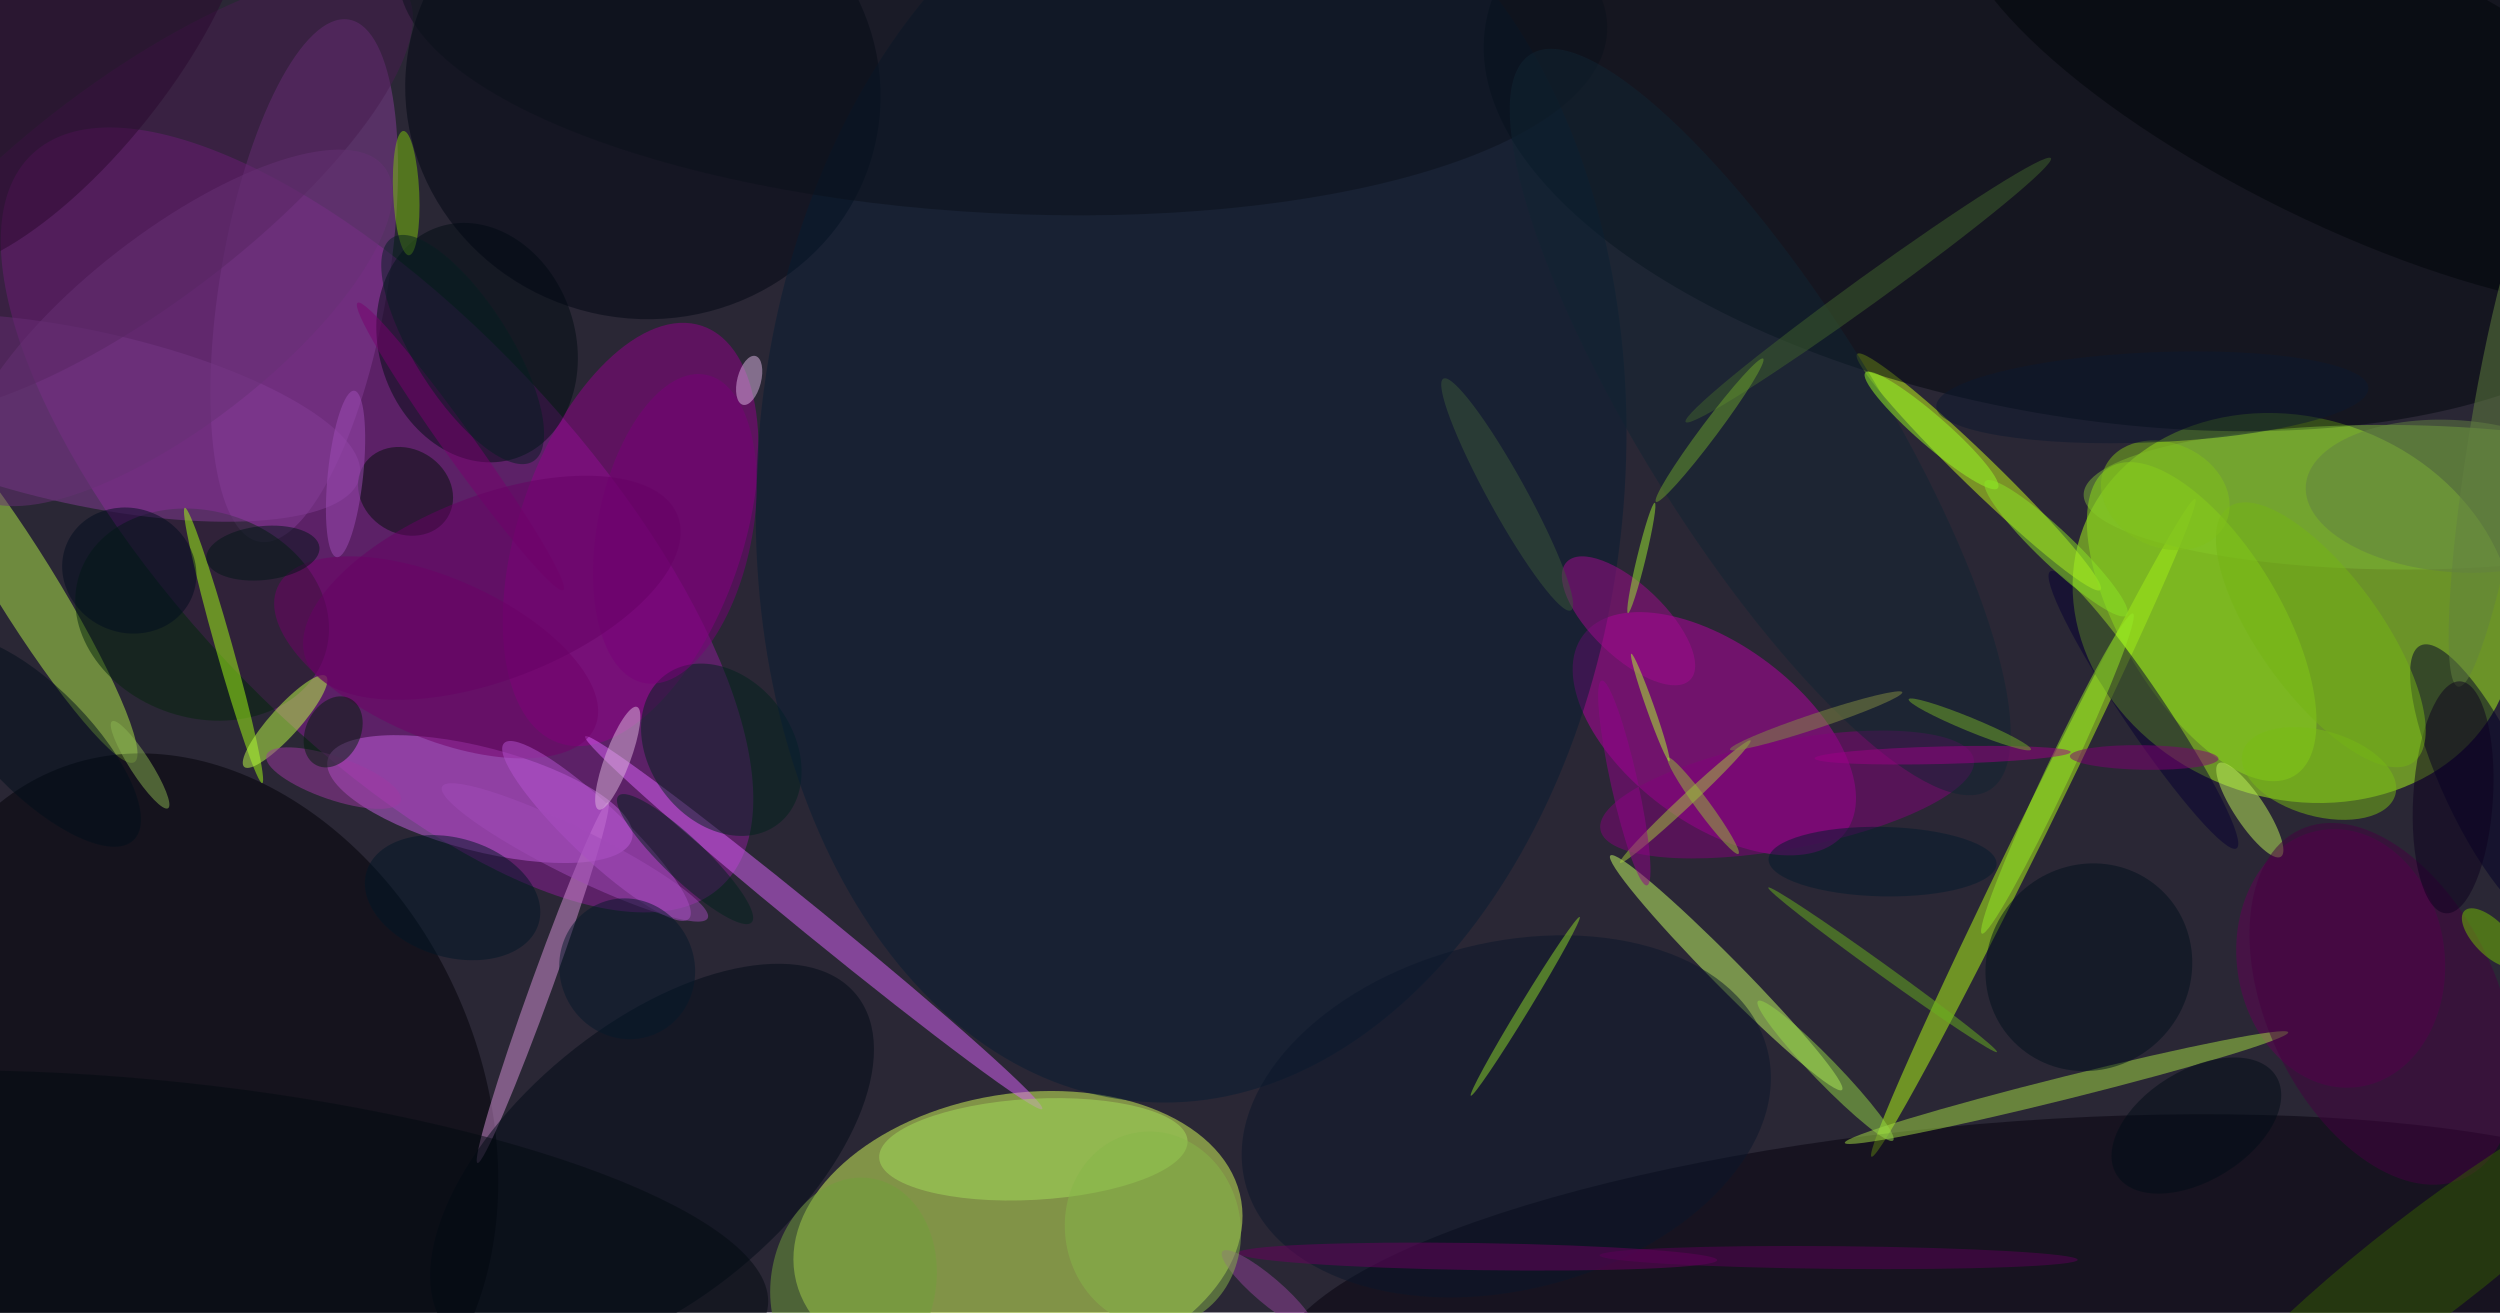
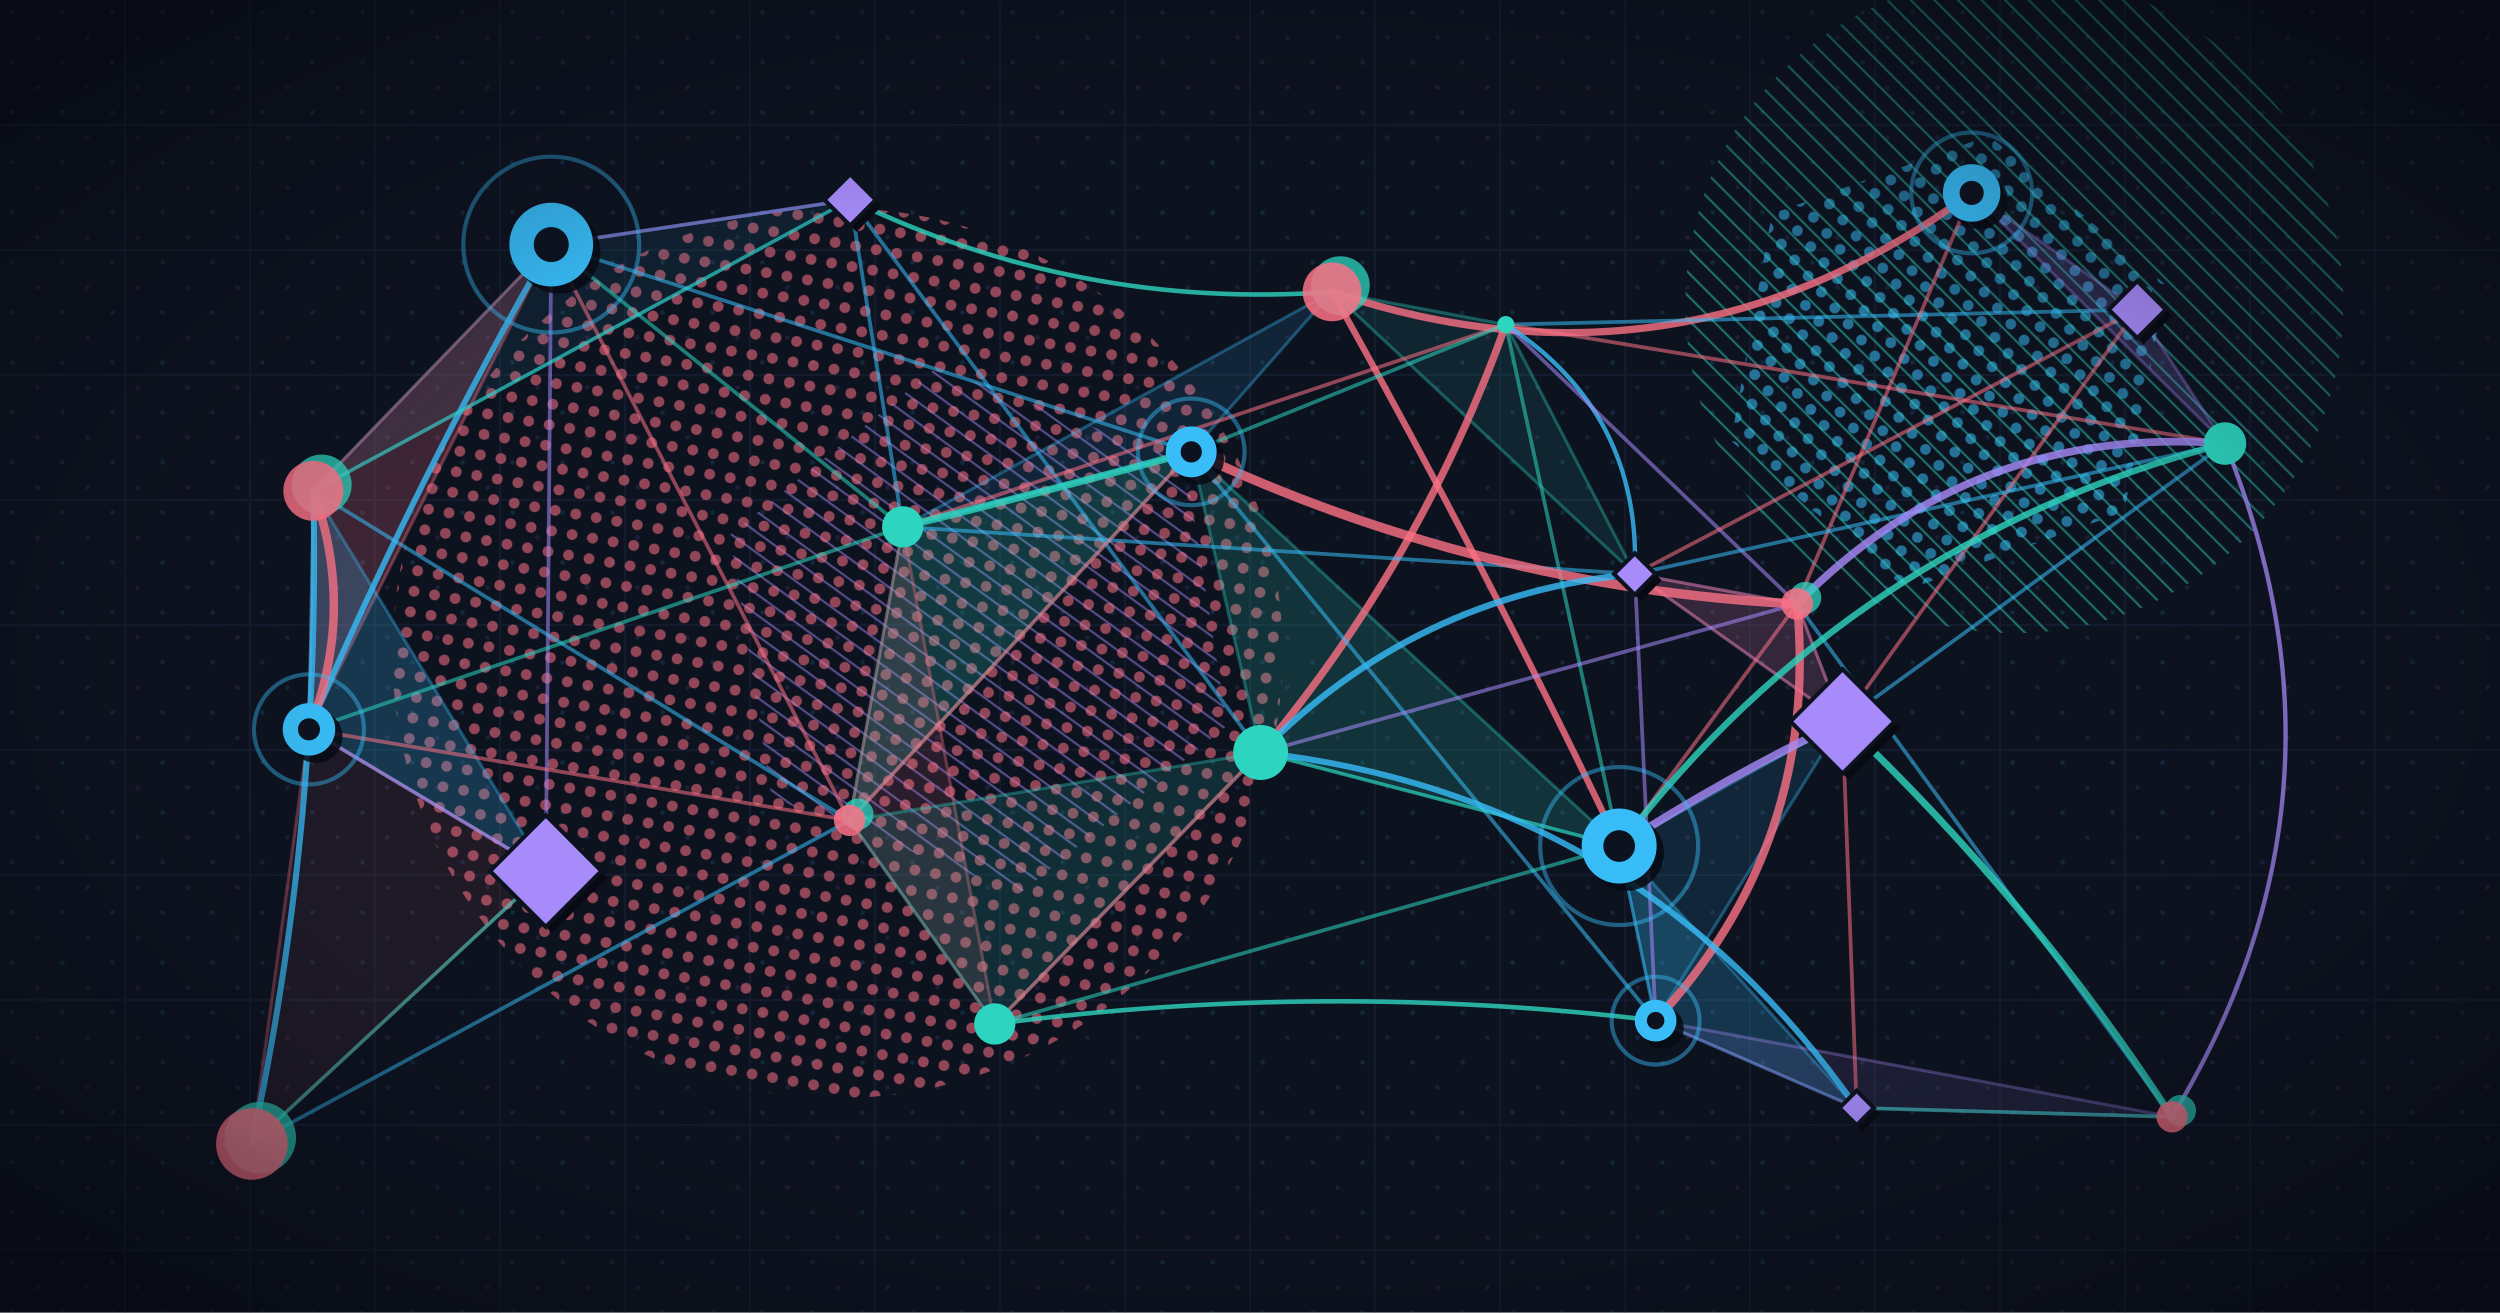
- <svg xmlns="http://www.w3.org/2000/svg" version="1.1" width="1200" height="630">
-   <rect x="0" y="0" width="1200" height="630" fill="#2a2735" />
-   <g transform="scale(1) translate(0.5 0.5)">
-     <g transform="translate(1100.576 291.3395) rotate(201.0285) scale(108.2377 91.22766)">
-       <ellipse fill="#abff1d" fill-opacity="0.502" cx="0" cy="0" rx="1" ry="1" />
+ <svg xmlns="http://www.w3.org/2000/svg" viewBox="0 0 1200 630" width="100%" height="100%">
+   <defs>
+     <pattern id="bg-dots" width="24" height="24" patternUnits="userSpaceOnUse">
+       <circle cx="6" cy="6" r="1.1" fill="#38bdf8" fill-opacity="0.13" />
+       <circle cx="18" cy="18" r="1.1" fill="#a78bfa" fill-opacity="0.11" />
+     </pattern>
+     <pattern id="ht-0" width="10" height="10" patternUnits="userSpaceOnUse" patternTransform="rotate(-20)">
+       <circle cx="5" cy="5" r="2.6" fill="#38bdf8" fill-opacity="0.55" />
+     </pattern>
+     <pattern id="lines-0" width="8" height="8" patternUnits="userSpaceOnUse" patternTransform="rotate(45)">
+       <line x1="0" y1="0" x2="0" y2="8" stroke="#38bdf8" stroke-width="2.2" stroke-opacity="0.45" />
+     </pattern>
+     <pattern id="ht-1" width="10" height="10" patternUnits="userSpaceOnUse" patternTransform="rotate(-5)">
+       <circle cx="5" cy="5" r="2.6" fill="#a78bfa" fill-opacity="0.55" />
+     </pattern>
+     <pattern id="lines-1" width="8" height="8" patternUnits="userSpaceOnUse" patternTransform="rotate(15)">
+       <line x1="0" y1="0" x2="0" y2="8" stroke="#a78bfa" stroke-width="2.2" stroke-opacity="0.45" />
+     </pattern>
+     <pattern id="ht-2" width="10" height="10" patternUnits="userSpaceOnUse" patternTransform="rotate(10)">
+       <circle cx="5" cy="5" r="2.6" fill="#fb7185" fill-opacity="0.55" />
+     </pattern>
+     <pattern id="lines-2" width="8" height="8" patternUnits="userSpaceOnUse" patternTransform="rotate(-15)">
+       <line x1="0" y1="0" x2="0" y2="8" stroke="#fb7185" stroke-width="2.2" stroke-opacity="0.45" />
+     </pattern>
+     <pattern id="ht-3" width="10" height="10" patternUnits="userSpaceOnUse" patternTransform="rotate(25)">
+       <circle cx="5" cy="5" r="2.6" fill="#2dd4bf" fill-opacity="0.55" />
+     </pattern>
+     <pattern id="lines-3" width="8" height="8" patternUnits="userSpaceOnUse" patternTransform="rotate(-45)">
+       <line x1="0" y1="0" x2="0" y2="8" stroke="#2dd4bf" stroke-width="2.2" stroke-opacity="0.45" />
+     </pattern>
+     <radialGradient id="vignette" cx="50%" cy="50%" r="65%">
+       <stop offset="55%" stop-color="#0d121f" stop-opacity="0" />
+       <stop offset="100%" stop-color="#04060c" stop-opacity="0.55" />
+     </radialGradient>
+   </defs>
+   <rect width="1200" height="630" fill="#0d121f" />
+   <g opacity="0.22">
+     <line x1="60" y1="0" x2="60" y2="630" stroke="#2b3b5e" stroke-width="1" />
+     <line x1="120" y1="0" x2="120" y2="630" stroke="#2b3b5e" stroke-width="1" />
+     <line x1="180" y1="0" x2="180" y2="630" stroke="#2b3b5e" stroke-width="1" />
+     <line x1="240" y1="0" x2="240" y2="630" stroke="#2b3b5e" stroke-width="1" />
+     <line x1="300" y1="0" x2="300" y2="630" stroke="#2b3b5e" stroke-width="1" />
+     <line x1="360" y1="0" x2="360" y2="630" stroke="#2b3b5e" stroke-width="1" />
+     <line x1="420" y1="0" x2="420" y2="630" stroke="#2b3b5e" stroke-width="1" />
+     <line x1="480" y1="0" x2="480" y2="630" stroke="#2b3b5e" stroke-width="1" />
+     <line x1="540" y1="0" x2="540" y2="630" stroke="#2b3b5e" stroke-width="1" />
+     <line x1="600" y1="0" x2="600" y2="630" stroke="#2b3b5e" stroke-width="1" />
+     <line x1="660" y1="0" x2="660" y2="630" stroke="#2b3b5e" stroke-width="1" />
+     <line x1="720" y1="0" x2="720" y2="630" stroke="#2b3b5e" stroke-width="1" />
+     <line x1="780" y1="0" x2="780" y2="630" stroke="#2b3b5e" stroke-width="1" />
+     <line x1="840" y1="0" x2="840" y2="630" stroke="#2b3b5e" stroke-width="1" />
+     <line x1="900" y1="0" x2="900" y2="630" stroke="#2b3b5e" stroke-width="1" />
+     <line x1="960" y1="0" x2="960" y2="630" stroke="#2b3b5e" stroke-width="1" />
+     <line x1="1020" y1="0" x2="1020" y2="630" stroke="#2b3b5e" stroke-width="1" />
+     <line x1="1080" y1="0" x2="1080" y2="630" stroke="#2b3b5e" stroke-width="1" />
+     <line x1="1140" y1="0" x2="1140" y2="630" stroke="#2b3b5e" stroke-width="1" />
+     <line x1="0" y1="60" x2="1200" y2="60" stroke="#2b3b5e" stroke-width="1" />
+     <line x1="0" y1="120" x2="1200" y2="120" stroke="#2b3b5e" stroke-width="1" />
+     <line x1="0" y1="180" x2="1200" y2="180" stroke="#2b3b5e" stroke-width="1" />
+     <line x1="0" y1="240" x2="1200" y2="240" stroke="#2b3b5e" stroke-width="1" />
+     <line x1="0" y1="300" x2="1200" y2="300" stroke="#2b3b5e" stroke-width="1" />
+     <line x1="0" y1="360" x2="1200" y2="360" stroke="#2b3b5e" stroke-width="1" />
+     <line x1="0" y1="420" x2="1200" y2="420" stroke="#2b3b5e" stroke-width="1" />
+     <line x1="0" y1="480" x2="1200" y2="480" stroke="#2b3b5e" stroke-width="1" />
+     <line x1="0" y1="540" x2="1200" y2="540" stroke="#2b3b5e" stroke-width="1" />
+     <line x1="0" y1="600" x2="1200" y2="600" stroke="#2b3b5e" stroke-width="1" />
+   </g>
+   <rect width="1200" height="630" fill="url(#bg-dots)" />
+   <g class="ambient-halftones">
+     <g transform="translate(935.1 174.1) rotate(250.2)">
+       <polygon points="0.0,-110.8 95.9,-55.4 95.9,55.4 0.0,110.8 -95.9,55.4 -95.9,-55.4" fill="url(#ht-0)" />
    </g>
-     <g transform="translate(488.1267 593.5716) rotate(170.6922) scale(108.6268 69.06732)">
-       <ellipse fill="#d7ff5b" fill-opacity="0.502" cx="0" cy="0" rx="1" ry="1" />
+     <g transform="translate(469.7 302.5) rotate(111.0)">
+       <polygon points="0.0,-127.8 110.7,-63.9 110.7,63.9 0.0,127.8 -110.7,63.9 -110.7,-63.9" fill="url(#lines-1)" />
    </g>
-     <g transform="translate(180.4751 249.0693) rotate(46.69787) scale(241.3337 99.15307)">
-       <ellipse fill="#8d1d99" fill-opacity="0.502" cx="0" cy="0" rx="1" ry="1" />
-     </g>
-     <g transform="translate(822.3781 351.7013) rotate(216.9537) scale(78.75872 42.74784)">
-       <ellipse fill="#b700a3" fill-opacity="0.502" cx="0" cy="0" rx="1" ry="1" />
-     </g>
-     <g transform="translate(302.1907 256.0526) rotate(379.0062) scale(53.71546 105.8357)">
-       <ellipse fill="#920089" fill-opacity="0.502" cx="0" cy="0" rx="1" ry="1" />
-     </g>
-     <g transform="translate(229.8535 383.0672) rotate(284.6457) scale(24.85053 75.4798)">
-       <ellipse fill="#c460df" fill-opacity="0.502" cx="0" cy="0" rx="1" ry="1" />
-     </g>
-     <g transform="translate(975.5108 396.8568) rotate(206.2001) scale(6.727138 175.9445)">
-       <ellipse fill="#b3ff17" fill-opacity="0.502" cx="0" cy="0" rx="1" ry="1" />
-     </g>
-     <g transform="translate(949.3331 226.0367) rotate(134.1115) scale(8.069497 81.35578)">
-       <ellipse fill="#caff19" fill-opacity="0.502" cx="0" cy="0" rx="1" ry="1" />
-     </g>
-     <g transform="translate(10.59802 279.2918) rotate(328.1655) scale(14.89106 101.2666)">
-       <ellipse fill="#b1ed48" fill-opacity="0.502" cx="0" cy="0" rx="1" ry="1" />
-     </g>
-     <g transform="translate(145.5155 134.2204) rotate(459.7212) scale(127.1437 40.15357)">
-       <ellipse fill="#843c95" fill-opacity="0.502" cx="0" cy="0" rx="1" ry="1" />
-     </g>
-     <g transform="translate(228.5086 163.9523) rotate(341.5247) scale(47.10411 58.50354)">
-       <ellipse fill="#000c12" fill-opacity="0.502" cx="0" cy="0" rx="1" ry="1" />
-     </g>
-     <g transform="translate(96.52808 294.5155) rotate(198.2328) scale(61.98879 49.56824)">
-       <ellipse fill="#04240c" fill-opacity="0.502" cx="0" cy="0" rx="1" ry="1" />
-     </g>
-     <g transform="translate(828.0747 466.4058) rotate(225.3333) scale(79.09856 6.951259)">
-       <ellipse fill="#c6ff64" fill-opacity="0.502" cx="0" cy="0" rx="1" ry="1" />
-     </g>
-     <g transform="translate(1000.993 60.46948) rotate(99.8051) scale(139.26 292.617)">
-       <ellipse fill="#00060c" fill-opacity="0.502" cx="0" cy="0" rx="1" ry="1" />
-     </g>
-     <g transform="translate(95.02375 532.9413) rotate(156.3172) scale(136.0881 177.8138)">
-       <ellipse fill="#000006" fill-opacity="0.502" cx="0" cy="0" rx="1" ry="1" />
-     </g>
-     <g transform="translate(1148.783 238.1674) rotate(180.4807) scale(149.1296 34.68901)">
-       <ellipse fill="#7db537" fill-opacity="0.502" cx="0" cy="0" rx="1" ry="1" />
-     </g>
-     <g transform="translate(1192.539 375.8756) rotate(154.8947) scale(20.27364 73.49554)">
-       <ellipse fill="#020029" fill-opacity="0.502" cx="0" cy="0" rx="1" ry="1" />
-     </g>
-     <g transform="translate(390.0806 442.3853) rotate(129.1889) scale(6.387521 141.5127)">
-       <ellipse fill="#dc64fb" fill-opacity="0.502" cx="0" cy="0" rx="1" ry="1" />
-     </g>
-     <g transform="translate(308.094 43.41968) rotate(102.8566) scale(109.0204 114.3323)">
-       <ellipse fill="#000713" fill-opacity="0.502" cx="0" cy="0" rx="1" ry="1" />
-     </g>
-     <g transform="translate(957.8009 629) rotate(85.18445) scale(90.35871 347.3984)">
-       <ellipse fill="#05010c" fill-opacity="0.502" cx="0" cy="0" rx="1" ry="1" />
-     </g>
-     <g transform="translate(1123.035 459.5387) rotate(171.9633) scale(49.87983 62.28307)">
-       <ellipse fill="#620057" fill-opacity="0.502" cx="0" cy="0" rx="1" ry="1" />
-     </g>
-     <g transform="translate(260.0256 471.1904) rotate(289.901) scale(92.04338 5.154557)">
-       <ellipse fill="#d591d8" fill-opacity="0.502" cx="0" cy="0" rx="1" ry="1" />
-     </g>
-     <g transform="translate(345.7327 359.3883) rotate(232.8837) scale(44.87546 34.3722)">
-       <ellipse fill="#00221d" fill-opacity="0.502" cx="0" cy="0" rx="1" ry="1" />
-     </g>
-     <g transform="translate(39.78396 199.9626) rotate(192.1992) scale(135.3801 41.92085)">
-       <ellipse fill="#833d95" fill-opacity="0.502" cx="0" cy="0" rx="1" ry="1" />
-     </g>
-     <g transform="translate(312.4791 557.5582) rotate(230.4715) scale(65.89674 126.9256)">
-       <ellipse fill="#000b17" fill-opacity="0.502" cx="0" cy="0" rx="1" ry="1" />
-     </g>
-     <g transform="translate(857.3101 380.8621) rotate(-10.71524) scale(91.19027 26.03134)">
-       <ellipse fill="#81037b" fill-opacity="0.502" cx="0" cy="0" rx="1" ry="1" />
-     </g>
-     <g transform="translate(1056.314 297.8858) rotate(239.0531) scale(86.30553 38.0869)">
-       <ellipse fill="#8ddb1a" fill-opacity="0.502" cx="0" cy="0" rx="1" ry="1" />
-     </g>
-     <g transform="translate(991.4273 521.5427) rotate(255.9931) scale(5.436912 109.6836)">
-       <ellipse fill="#a6e044" fill-opacity="0.502" cx="0" cy="0" rx="1" ry="1" />
-     </g>
-     <g transform="translate(106.7978 309.3309) rotate(344.2821) scale(4.049207 68.64498)">
-       <ellipse fill="#a4ff15" fill-opacity="0.502" cx="0" cy="0" rx="1" ry="1" />
-     </g>
-     <g transform="translate(1028.342 340.2252) rotate(236.0615) scale(80.12622 10.26666)">
-       <ellipse fill="#070033" fill-opacity="0.502" cx="0" cy="0" rx="1" ry="1" />
-     </g>
-     <g transform="translate(136.3467 345.8215) rotate(132.0357) scale(29.32497 7.063232)">
-       <ellipse fill="#beff47" fill-opacity="0.502" cx="0" cy="0" rx="1" ry="1" />
-     </g>
-     <g transform="translate(1079.409 388.2827) rotate(56.3378) scale(26.95388 7.278055)">
-       <ellipse fill="#bff35a" fill-opacity="0.502" cx="0" cy="0" rx="1" ry="1" />
-     </g>
-     <g transform="translate(208.8542 315.0242) rotate(203.7518) scale(83.25943 38.29077)">
-       <ellipse fill="#700068" fill-opacity="0.502" cx="0" cy="0" rx="1" ry="1" />
-     </g>
-     <g transform="translate(495.5164 551.1771) rotate(266.7831) scale(24.25998 74.12146)">
-       <ellipse fill="#a3de5a" fill-opacity="0.502" cx="0" cy="0" rx="1" ry="1" />
-     </g>
-     <g transform="translate(571.2277 226.2886) rotate(184.6519) scale(208.2039 302.9695)">
-       <ellipse fill="#071d33" fill-opacity="0.502" cx="0" cy="0" rx="1" ry="1" />
-     </g>
-     <g transform="translate(781.1843 297.4974) rotate(313.616) scale(17.41107 40.96007)">
-       <ellipse fill="#a10b8d" fill-opacity="0.502" cx="0" cy="0" rx="1" ry="1" />
-     </g>
-     <g transform="translate(285.8239 398.3444) rotate(313.5066) scale(12.98106 61.18568)">
-       <ellipse fill="#b453cf" fill-opacity="0.502" cx="0" cy="0" rx="1" ry="1" />
-     </g>
-     <g transform="translate(194.1629 235.3463) rotate(-57.80753) scale(20.28052 23.73727)">
-       <ellipse fill="#001108" fill-opacity="0.502" cx="0" cy="0" rx="1" ry="1" />
-     </g>
-     <g transform="translate(1142.988 481.3362) rotate(244.5907) scale(92.45705 55.24306)">
-       <ellipse fill="#450040" fill-opacity="0.502" cx="0" cy="0" rx="1" ry="1" />
-     </g>
-     <g transform="translate(722.5222 535.3633) rotate(75.6533) scale(83.37257 129.3377)">
-       <ellipse fill="#0a162a" fill-opacity="0.502" cx="0" cy="0" rx="1" ry="1" />
-     </g>
-     <g transform="translate(64.109 92.11943) rotate(53.02639) scale(54.07623 162.142)">
-       <ellipse fill="#481c50" fill-opacity="0.502" cx="0" cy="0" rx="1" ry="1" />
-     </g>
-     <g transform="translate(1165.214 606.2389) rotate(52.3447) scale(25.15238 143.8478)">
-       <ellipse fill="#355c00" fill-opacity="0.502" cx="0" cy="0" rx="1" ry="1" />
-     </g>
-     <g transform="translate(1125.949 39.78041) rotate(296.1018) scale(67.22431 206.4395)">
-       <ellipse fill="#000408" fill-opacity="0.502" cx="0" cy="0" rx="1" ry="1" />
-     </g>
-     <g transform="translate(1112.624 370.7487) rotate(105.6221) scale(20.54259 38.04299)">
-       <ellipse fill="#78bc14" fill-opacity="0.502" cx="0" cy="0" rx="1" ry="1" />
-     </g>
-     <g transform="translate(1002.159 463.7717) rotate(132.1246) scale(50.81626 48.65848)">
-       <ellipse fill="#00101d" fill-opacity="0.502" cx="0" cy="0" rx="1" ry="1" />
-     </g>
-     <g transform="translate(296.0285 363.4643) rotate(200.5238) scale(6.079399 26.3359)">
-       <ellipse fill="#ddb7de" fill-opacity="0.502" cx="0" cy="0" rx="1" ry="1" />
-     </g>
-     <g transform="translate(323.4759 253.3664) rotate(11.41154) scale(37.08136 75.44353)">
-       <ellipse fill="#780078" fill-opacity="0.502" cx="0" cy="0" rx="1" ry="1" />
-     </g>
-     <g transform="translate(328.3317 411.8654) rotate(313.5309) scale(9.956734 44.09548)">
-       <ellipse fill="#00231c" fill-opacity="0.502" cx="0" cy="0" rx="1" ry="1" />
-     </g>
-     <g transform="translate(409.1957 614.8042) rotate(281.2039) scale(50.41844 39.53458)">
-       <ellipse fill="#719f3b" fill-opacity="0.502" cx="0" cy="0" rx="1" ry="1" />
-     </g>
-     <g transform="translate(875.7636 513.4746) rotate(135.888) scale(5.788638 46.59339)">
-       <ellipse fill="#94d747" fill-opacity="0.502" cx="0" cy="0" rx="1" ry="1" />
-     </g>
-     <g transform="translate(1199 209.6674) rotate(279.2836) scale(121.023 14.42457)">
-       <ellipse fill="#63823e" fill-opacity="0.502" cx="0" cy="0" rx="1" ry="1" />
-     </g>
-     <g transform="translate(194.4662 92.198) rotate(267.435) scale(29.86407 6.273593)">
-       <ellipse fill="#7cc40a" fill-opacity="0.502" cx="0" cy="0" rx="1" ry="1" />
-     </g>
-     <g transform="translate(708.6989 602.6627) rotate(270.8486) scale(6.494332 115.0511)">
-       <ellipse fill="#6a0060" fill-opacity="0.502" cx="0" cy="0" rx="1" ry="1" />
-     </g>
-     <g transform="translate(159.6314 372.9936) rotate(288.9493) scale(10.34243 34.05623)">
-       <ellipse fill="#9e38a2" fill-opacity="0.502" cx="0" cy="0" rx="1" ry="1" />
-     </g>
-     <g transform="translate(808.4537 384.2759) rotate(316.8469) scale(42.93541 2.953303)">
-       <ellipse fill="#a5c93d" fill-opacity="0.502" cx="0" cy="0" rx="1" ry="1" />
-     </g>
-     <g transform="translate(220.5068 213.7961) rotate(54.39246) scale(84.79912 7.318171)">
-       <ellipse fill="#78006f" fill-opacity="0.502" cx="0" cy="0" rx="1" ry="1" />
-     </g>
-     <g transform="translate(1176.994 382.2193) rotate(363.5446) scale(19.14159 55.77768)">
-       <ellipse fill="#0c001f" fill-opacity="0.502" cx="0" cy="0" rx="1" ry="1" />
-     </g>
-     <g transform="translate(480.7877 0) rotate(92.89477) scale(101.9509 290.5294)">
-       <ellipse fill="#0b111b" fill-opacity="0.502" cx="0" cy="0" rx="1" ry="1" />
-     </g>
-     <g transform="translate(987.0808 370.8155) rotate(205.2644) scale(6.015728 84.95559)">
-       <ellipse fill="#96ea25" fill-opacity="0.502" cx="0" cy="0" rx="1" ry="1" />
-     </g>
-     <g transform="translate(235.6131 281.6303) rotate(338.7904) scale(95.69033 44.1544)">
-       <ellipse fill="#660064" fill-opacity="0.502" cx="0" cy="0" rx="1" ry="1" />
-     </g>
-     <g transform="translate(844.417 202.0787) rotate(418.0467) scale(208.1141 56.79207)">
-       <ellipse fill="#112432" fill-opacity="0.502" cx="0" cy="0" rx="1" ry="1" />
-     </g>
-     <g transform="translate(79.69487 595.7677) rotate(-83.94606) scale(77.04554 290.0445)">
-       <ellipse fill="#020a11" fill-opacity="0.502" cx="0" cy="0" rx="1" ry="1" />
-     </g>
-     <g transform="translate(896.274 138.7442) rotate(144.1538) scale(108.1325 6.720685)">
-       <ellipse fill="#40632d" fill-opacity="0.502" cx="0" cy="0" rx="1" ry="1" />
-     </g>
-     <g transform="translate(359.0985 182.0887) rotate(104.4646) scale(12.09662 5.709015)">
-       <ellipse fill="#dbb5e3" fill-opacity="0.502" cx="0" cy="0" rx="1" ry="1" />
-     </g>
-     <g transform="translate(159.4238 350.8059) rotate(296.6284) scale(17.92115 13.05174)">
-       <ellipse fill="#001f0b" fill-opacity="0.502" cx="0" cy="0" rx="1" ry="1" />
-     </g>
-     <g transform="translate(216.7351 430.3788) rotate(196.8708) scale(43.14405 28.53127)">
-       <ellipse fill="#011626" fill-opacity="0.502" cx="0" cy="0" rx="1" ry="1" />
-     </g>
-     <g transform="translate(820.0919 206.0058) rotate(126.8129) scale(42.93608 3.970394)">
-       <ellipse fill="#6ca22d" fill-opacity="0.502" cx="0" cy="0" rx="1" ry="1" />
-     </g>
-     <g transform="translate(926.6381 206.1259) rotate(221.0889) scale(42.17945 7.216609)">
-       <ellipse fill="#97fc24" fill-opacity="0.502" cx="0" cy="0" rx="1" ry="1" />
-     </g>
-     <g transform="translate(903.1346 413.0808) rotate(181.1734) scale(54.7299 16.67865)">
-       <ellipse fill="#021a2c" fill-opacity="0.502" cx="0" cy="0" rx="1" ry="1" />
-     </g>
-     <g transform="translate(17.51313 355.373) rotate(135.7098) scale(25.48335 66.12785)">
-       <ellipse fill="#000f1b" fill-opacity="0.502" cx="0" cy="0" rx="1" ry="1" />
-     </g>
-     <g transform="translate(986.4264 262.6643) rotate(133.4888) scale(8.349225 46.76016)">
-       <ellipse fill="#8ae324" fill-opacity="0.502" cx="0" cy="0" rx="1" ry="1" />
-     </g>
-     <g transform="translate(1178.277 237.6741) rotate(94.04647) scale(36.47771 72.16314)">
-       <ellipse fill="#638042" fill-opacity="0.502" cx="0" cy="0" rx="1" ry="1" />
-     </g>
-     <g transform="translate(931.9647 361.9947) rotate(88.57194) scale(4.204852 61.48289)">
-       <ellipse fill="#9b0086" fill-opacity="0.502" cx="0" cy="0" rx="1" ry="1" />
-     </g>
-     <g transform="translate(221.5806 167.2773) rotate(-32.29848) scale(22.98176 63.43749)">
-       <ellipse fill="#041e21" fill-opacity="0.502" cx="0" cy="0" rx="1" ry="1" />
-     </g>
-     <g transform="translate(816.9974 386.2498) rotate(53.69297) scale(28.67383 3.332135)">
-       <ellipse fill="#96be37" fill-opacity="0.502" cx="0" cy="0" rx="1" ry="1" />
-     </g>
-     <g transform="translate(731.6211 482.5485) rotate(301.3478) scale(50.22174 2.408774)">
-       <ellipse fill="#8cd72a" fill-opacity="0.502" cx="0" cy="0" rx="1" ry="1" />
-     </g>
-     <g transform="translate(66.73216 366.591) rotate(327.2041) scale(4.960387 24.82528)">
-       <ellipse fill="#89b450" fill-opacity="0.502" cx="0" cy="0" rx="1" ry="1" />
-     </g>
-     <g transform="translate(903.1665 465.0033) rotate(305.7294) scale(2.747012 67.59636)">
-       <ellipse fill="#69b11e" fill-opacity="0.502" cx="0" cy="0" rx="1" ry="1" />
-     </g>
-     <g transform="translate(1195.195 449.6701) rotate(135.5994) scale(8.172544 18.18187)">
-       <ellipse fill="#72be00" fill-opacity="0.502" cx="0" cy="0" rx="1" ry="1" />
-     </g>
-     <g transform="translate(871.2521 345.5176) rotate(161.5953) scale(43.57449 3.618925)">
-       <ellipse fill="#848e42" fill-opacity="0.502" cx="0" cy="0" rx="1" ry="1" />
-     </g>
-     <g transform="translate(791.6351 339.1077) rotate(250.526) scale(27.38188 1.879611)">
-       <ellipse fill="#aefa2e" fill-opacity="0.502" cx="0" cy="0" rx="1" ry="1" />
-     </g>
-     <g transform="translate(33.49635 28.47766) rotate(38.74335) scale(46.28698 124.1963)">
-       <ellipse fill="#2b092e" fill-opacity="0.502" cx="0" cy="0" rx="1" ry="1" />
-     </g>
-     <g transform="translate(1113.492 304.2048) rotate(144.0283) scale(29.24872 75.62917)">
-       <ellipse fill="#75b415" fill-opacity="0.502" cx="0" cy="0" rx="1" ry="1" />
-     </g>
-     <g transform="translate(882.0521 603.1272) rotate(180.5339) scale(114.7351 5.450564)">
-       <ellipse fill="#5a0057" fill-opacity="0.502" cx="0" cy="0" rx="1" ry="1" />
-     </g>
-     <g transform="translate(165.3659 227.0027) rotate(365.9761) scale(8.487291 40.16852)">
-       <ellipse fill="#9d4db5" fill-opacity="0.502" cx="0" cy="0" rx="1" ry="1" />
-     </g>
-     <g transform="translate(275.4426 408.6646) rotate(116.3342) scale(11.49902 71.13457)">
-       <ellipse fill="#a04ab8" fill-opacity="0.502" cx="0" cy="0" rx="1" ry="1" />
-     </g>
-     <g transform="translate(608.0098 618.6784) rotate(310.4295) scale(6.386562 28.52511)">
-       <ellipse fill="#92429a" fill-opacity="0.502" cx="0" cy="0" rx="1" ry="1" />
-     </g>
-     <g transform="translate(779.1751 375.3264) rotate(77.52175) scale(50.34054 6.436904)">
-       <ellipse fill="#91028a" fill-opacity="0.502" cx="0" cy="0" rx="1" ry="1" />
-     </g>
-     <g transform="translate(125.6907 264.9892) rotate(263.9731) scale(12.95301 27.28769)">
-       <ellipse fill="#001616" fill-opacity="0.502" cx="0" cy="0" rx="1" ry="1" />
-     </g>
-     <g transform="translate(945.0205 347.2304) rotate(202.3811) scale(31.73125 3.286601)">
-       <ellipse fill="#75ae29" fill-opacity="0.502" cx="0" cy="0" rx="1" ry="1" />
-     </g>
-     <g transform="translate(61.56179 273.3699) rotate(203.2905) scale(32.64965 29.80811)">
-       <ellipse fill="#000c1e" fill-opacity="0.502" cx="0" cy="0" rx="1" ry="1" />
-     </g>
-     <g transform="translate(1038.844 237.2319) rotate(294.528) scale(25.00406 31.96536)">
-       <ellipse fill="#80c01b" fill-opacity="0.502" cx="0" cy="0" rx="1" ry="1" />
-     </g>
-     <g transform="translate(552.8967 589.6174) rotate(169.9944) scale(42.13097 47.13168)">
-       <ellipse fill="#85b649" fill-opacity="0.502" cx="0" cy="0" rx="1" ry="1" />
-     </g>
-     <g transform="translate(1028.703 363.0931) rotate(270.9586) scale(5.905162 35.66524)">
-       <ellipse fill="#800075" fill-opacity="0.502" cx="0" cy="0" rx="1" ry="1" />
-     </g>
-     <g transform="translate(787.3513 267.325) rotate(13.67696) scale(2.083627 27.2583)">
-       <ellipse fill="#9aeb31" fill-opacity="0.502" cx="0" cy="0" rx="1" ry="1" />
-     </g>
-     <g transform="translate(84.21971 156.887) rotate(322.187) scale(126.1483 46.26259)">
-       <ellipse fill="#673175" fill-opacity="0.502" cx="0" cy="0" rx="1" ry="1" />
-     </g>
-     <g transform="translate(722.9439 236.8621) rotate(151.1594) scale(9.102592 63.48425)">
-       <ellipse fill="#3a5738" fill-opacity="0.502" cx="0" cy="0" rx="1" ry="1" />
-     </g>
-     <g transform="translate(1032.631 190.2004) rotate(267.4998) scale(21.61368 103.8271)">
-       <ellipse fill="#0c192e" fill-opacity="0.502" cx="0" cy="0" rx="1" ry="1" />
-     </g>
-     <g transform="translate(300.5499 464.5207) rotate(156.5122) scale(32.34014 34.07074)">
-       <ellipse fill="#05182a" fill-opacity="0.502" cx="0" cy="0" rx="1" ry="1" />
-     </g>
-     <g transform="translate(1053.762 539.7702) rotate(328.2412) scale(45.009 26.48716)">
-       <ellipse fill="#010c16" fill-opacity="0.502" cx="0" cy="0" rx="1" ry="1" />
-     </g>
+     <circle cx="402.0" cy="313.5" r="213.6" fill="url(#ht-2)" />
+     <circle cx="966.9" cy="146.0" r="157.9" fill="url(#lines-3)" />
  </g>
+   <g class="art-constellation">
+     <polygon points="264.6,117.4 408.1,95.9 150.4,235.6" fill="#38bdf8" fill-opacity="0.08" stroke="#38bdf8" stroke-width="1.5" stroke-opacity="0.35" />
+     <polygon points="722.8,155.8 639.4,140.1 784.7,275.5" fill="#2dd4bf" fill-opacity="0.10" stroke="#2dd4bf" stroke-width="1.5" stroke-opacity="0.35" />
+     <polygon points="1025.9,148.6 1068.0,212.9 946.4,92.6" fill="#a78bfa" fill-opacity="0.19" stroke="#a78bfa" stroke-width="1.5" stroke-opacity="0.35" />
+     <polygon points="150.4,235.6 148.3,350.1 264.6,117.4" fill="#fb7185" fill-opacity="0.21" stroke="#fb7185" stroke-width="1.5" stroke-opacity="0.35" />
+     <polygon points="433.3,252.9 571.8,216.9 407.8,393.8" fill="#2dd4bf" fill-opacity="0.21" stroke="#2dd4bf" stroke-width="1.5" stroke-opacity="0.35" />
+     <polygon points="571.8,216.9 639.4,140.1 433.3,252.9" fill="#38bdf8" fill-opacity="0.11" stroke="#38bdf8" stroke-width="1.5" stroke-opacity="0.35" />
+     <polygon points="784.7,275.5 862.6,289.9 884.4,346.3" fill="#a78bfa" fill-opacity="0.08" stroke="#a78bfa" stroke-width="1.5" stroke-opacity="0.35" />
+     <polygon points="862.6,289.9 884.4,346.3 784.7,275.5" fill="#fb7185" fill-opacity="0.12" stroke="#fb7185" stroke-width="1.5" stroke-opacity="0.35" />
+     <polygon points="148.3,350.1 150.4,235.6 262.0,418.1" fill="#38bdf8" fill-opacity="0.22" stroke="#38bdf8" stroke-width="1.5" stroke-opacity="0.35" />
+     <polygon points="407.8,393.8 477.5,491.5 433.3,252.9" fill="#fb7185" fill-opacity="0.12" stroke="#fb7185" stroke-width="1.5" stroke-opacity="0.35" />
+     <polygon points="605.1,361.2 571.8,216.9 777.2,406.1" fill="#2dd4bf" fill-opacity="0.17" stroke="#2dd4bf" stroke-width="1.5" stroke-opacity="0.35" />
+     <polygon points="777.2,406.1 794.7,489.9 884.4,346.3" fill="#38bdf8" fill-opacity="0.12" stroke="#38bdf8" stroke-width="1.5" stroke-opacity="0.35" />
+     <polygon points="120.9,549.1 262.0,418.1 148.3,350.1" fill="#fb7185" fill-opacity="0.08" stroke="#fb7185" stroke-width="1.5" stroke-opacity="0.35" />
+     <polygon points="477.5,491.5 407.8,393.8 605.1,361.2" fill="#2dd4bf" fill-opacity="0.14" stroke="#2dd4bf" stroke-width="1.5" stroke-opacity="0.35" />
+     <polygon points="794.7,489.9 777.2,406.1 891.2,531.8" fill="#38bdf8" fill-opacity="0.21" stroke="#38bdf8" stroke-width="1.5" stroke-opacity="0.35" />
+     <polygon points="891.2,531.8 794.7,489.9 1042.6,536.1" fill="#a78bfa" fill-opacity="0.11" stroke="#a78bfa" stroke-width="1.5" stroke-opacity="0.35" />
+     <line x1="264.6" y1="117.4" x2="408.1" y2="95.9" stroke="#a78bfa" stroke-width="1.8" stroke-opacity="0.55" />
+     <line x1="264.6" y1="117.4" x2="433.3" y2="252.9" stroke="#2dd4bf" stroke-width="1.8" stroke-opacity="0.55" />
+     <line x1="264.6" y1="117.4" x2="571.8" y2="216.9" stroke="#38bdf8" stroke-width="1.8" stroke-opacity="0.55" />
+     <path d="M 264.6 117.4 Q 199.7 230.4 148.3 350.1" stroke="#38bdf8" stroke-width="2.8" stroke-opacity="0.8" fill="none" stroke-linecap="round" />
+     <line x1="264.6" y1="117.4" x2="262.0" y2="418.1" stroke="#a78bfa" stroke-width="1.8" stroke-opacity="0.55" />
+     <line x1="264.6" y1="117.4" x2="407.8" y2="393.8" stroke="#fb7185" stroke-width="1.8" stroke-opacity="0.55" />
+     <path d="M 408.1 95.9 Q 517.8 149.0 639.4 140.1" stroke="#2dd4bf" stroke-width="2.2" stroke-opacity="0.8" fill="none" stroke-linecap="round" />
+     <line x1="408.1" y1="95.9" x2="150.4" y2="235.6" stroke="#2dd4bf" stroke-width="1.8" stroke-opacity="0.55" />
+     <line x1="408.1" y1="95.9" x2="433.3" y2="252.9" stroke="#38bdf8" stroke-width="1.8" stroke-opacity="0.55" />
+     <line x1="408.1" y1="95.9" x2="605.1" y2="361.2" stroke="#38bdf8" stroke-width="1.8" stroke-opacity="0.55" />
+     <path d="M 639.4 140.1 Q 805.2 195.9 946.4 92.6" stroke="#fb7185" stroke-width="3.5" stroke-opacity="0.8" fill="none" stroke-linecap="round" />
+     <path d="M 639.4 140.1 Q 712.6 270.8 777.2 406.1" stroke="#fb7185" stroke-width="3.1" stroke-opacity="0.8" fill="none" stroke-linecap="round" />
+     <line x1="722.8" y1="155.8" x2="1025.9" y2="148.6" stroke="#38bdf8" stroke-width="1.8" stroke-opacity="0.55" />
+     <line x1="722.8" y1="155.8" x2="433.3" y2="252.9" stroke="#fb7185" stroke-width="1.8" stroke-opacity="0.55" />
+     <line x1="722.8" y1="155.8" x2="571.8" y2="216.9" stroke="#2dd4bf" stroke-width="1.8" stroke-opacity="0.55" />
+     <path d="M 722.8 155.8 Q 787.8 198.0 784.7 275.5" stroke="#38bdf8" stroke-width="2.1" stroke-opacity="0.8" fill="none" stroke-linecap="round" />
+     <line x1="722.8" y1="155.8" x2="862.6" y2="289.9" stroke="#a78bfa" stroke-width="1.8" stroke-opacity="0.55" />
+     <line x1="722.8" y1="155.8" x2="1068.0" y2="212.9" stroke="#fb7185" stroke-width="1.8" stroke-opacity="0.55" />
+     <path d="M 722.8 155.8 Q 682.3 269.0 605.1 361.2" stroke="#fb7185" stroke-width="3.6" stroke-opacity="0.8" fill="none" stroke-linecap="round" />
+     <line x1="722.8" y1="155.8" x2="777.2" y2="406.1" stroke="#2dd4bf" stroke-width="1.8" stroke-opacity="0.55" />
+     <line x1="946.4" y1="92.6" x2="862.6" y2="289.9" stroke="#fb7185" stroke-width="1.8" stroke-opacity="0.55" />
+     <line x1="1025.9" y1="148.6" x2="784.7" y2="275.5" stroke="#fb7185" stroke-width="1.8" stroke-opacity="0.55" />
+     <line x1="1025.9" y1="148.6" x2="884.4" y2="346.3" stroke="#fb7185" stroke-width="1.8" stroke-opacity="0.55" />
+     <path d="M 150.4 235.6 Q 171.1 293.3 148.3 350.1" stroke="#fb7185" stroke-width="4.1" stroke-opacity="0.8" fill="none" stroke-linecap="round" />
+     <line x1="150.4" y1="235.6" x2="407.8" y2="393.8" stroke="#38bdf8" stroke-width="1.8" stroke-opacity="0.55" />
+     <path d="M 150.4 235.6 Q 154.2 394.1 120.9 549.1" stroke="#38bdf8" stroke-width="2.9" stroke-opacity="0.8" fill="none" stroke-linecap="round" />
+     <path d="M 433.3 252.9 Q 502.8 235.7 571.8 216.9" stroke="#2dd4bf" stroke-width="3.5" stroke-opacity="0.8" fill="none" stroke-linecap="round" />
+     <line x1="433.3" y1="252.9" x2="784.7" y2="275.5" stroke="#38bdf8" stroke-width="1.8" stroke-opacity="0.55" />
+     <line x1="433.3" y1="252.9" x2="148.3" y2="350.1" stroke="#2dd4bf" stroke-width="1.8" stroke-opacity="0.55" />
+     <path d="M 571.8 216.9 Q 710.0 282.1 862.6 289.9" stroke="#fb7185" stroke-width="4.5" stroke-opacity="0.8" fill="none" stroke-linecap="round" />
+     <line x1="571.8" y1="216.9" x2="407.8" y2="393.8" stroke="#fb7185" stroke-width="1.8" stroke-opacity="0.55" />
+     <line x1="571.8" y1="216.9" x2="794.7" y2="489.9" stroke="#38bdf8" stroke-width="1.8" stroke-opacity="0.55" />
+     <line x1="784.7" y1="275.5" x2="1068.0" y2="212.9" stroke="#38bdf8" stroke-width="1.8" stroke-opacity="0.55" />
+     <path d="M 784.7 275.5 Q 679.2 285.5 605.1 361.2" stroke="#38bdf8" stroke-width="3.1" stroke-opacity="0.8" fill="none" stroke-linecap="round" />
+     <line x1="784.7" y1="275.5" x2="794.7" y2="489.9" stroke="#a78bfa" stroke-width="1.8" stroke-opacity="0.55" />
+     <path d="M 862.6 289.9 Q 947.4 203.5 1068.0 212.9" stroke="#a78bfa" stroke-width="3.7" stroke-opacity="0.8" fill="none" stroke-linecap="round" />
+     <line x1="862.6" y1="289.9" x2="605.1" y2="361.2" stroke="#a78bfa" stroke-width="1.8" stroke-opacity="0.55" />
+     <line x1="862.6" y1="289.9" x2="777.2" y2="406.1" stroke="#fb7185" stroke-width="1.8" stroke-opacity="0.55" />
+     <path d="M 862.6 289.9 Q 873.3 405.1 794.7 489.9" stroke="#fb7185" stroke-width="4.0" stroke-opacity="0.8" fill="none" stroke-linecap="round" />
+     <line x1="862.6" y1="289.9" x2="1042.6" y2="536.1" stroke="#38bdf8" stroke-width="1.8" stroke-opacity="0.55" />
+     <path d="M 1068.0 212.9 Q 889.2 259.3 777.2 406.1" stroke="#2dd4bf" stroke-width="3.1" stroke-opacity="0.8" fill="none" stroke-linecap="round" />
+     <line x1="1068.0" y1="212.9" x2="884.4" y2="346.3" stroke="#38bdf8" stroke-width="1.8" stroke-opacity="0.55" />
+     <path d="M 1068.0 212.9 Q 1136.9 380.9 1042.6 536.1" stroke="#a78bfa" stroke-width="2.1" stroke-opacity="0.8" fill="none" stroke-linecap="round" />
+     <line x1="148.3" y1="350.1" x2="262.0" y2="418.1" stroke="#a78bfa" stroke-width="1.8" stroke-opacity="0.55" />
+     <line x1="148.3" y1="350.1" x2="407.8" y2="393.8" stroke="#fb7185" stroke-width="1.8" stroke-opacity="0.55" />
+     <line x1="262.0" y1="418.1" x2="120.9" y2="549.1" stroke="#2dd4bf" stroke-width="1.8" stroke-opacity="0.55" />
+     <line x1="407.8" y1="393.8" x2="120.9" y2="549.1" stroke="#38bdf8" stroke-width="1.8" stroke-opacity="0.55" />
+     <line x1="605.1" y1="361.2" x2="777.2" y2="406.1" stroke="#2dd4bf" stroke-width="1.8" stroke-opacity="0.55" />
+     <line x1="605.1" y1="361.2" x2="477.5" y2="491.5" stroke="#fb7185" stroke-width="1.8" stroke-opacity="0.55" />
+     <path d="M 605.1 361.2 Q 786.6 382.0 891.2 531.8" stroke="#38bdf8" stroke-width="2.9" stroke-opacity="0.8" fill="none" stroke-linecap="round" />
+     <path d="M 777.2 406.1 Q 828.9 372.8 884.4 346.3" stroke="#a78bfa" stroke-width="3.9" stroke-opacity="0.8" fill="none" stroke-linecap="round" />
+     <line x1="777.2" y1="406.1" x2="477.5" y2="491.5" stroke="#2dd4bf" stroke-width="1.8" stroke-opacity="0.55" />
+     <line x1="884.4" y1="346.3" x2="891.2" y2="531.8" stroke="#fb7185" stroke-width="1.8" stroke-opacity="0.55" />
+     <path d="M 884.4 346.3 Q 974.7 431.9 1042.6 536.1" stroke="#2dd4bf" stroke-width="3.4" stroke-opacity="0.8" fill="none" stroke-linecap="round" />
+     <path d="M 477.5 491.5 Q 636.0 470.6 794.7 489.9" stroke="#2dd4bf" stroke-width="2.2" stroke-opacity="0.8" fill="none" stroke-linecap="round" />
+     <line x1="891.2" y1="531.8" x2="1042.6" y2="536.1" stroke="#2dd4bf" stroke-width="1.8" stroke-opacity="0.55" />
+     <circle cx="264.6" cy="117.4" r="42.2" fill="none" stroke="#38bdf8" stroke-width="2" stroke-opacity="0.45" />
+     <circle cx="268.1" cy="120.9" r="20.1" fill="#070a12" fill-opacity="0.85" />
+     <circle cx="264.6" cy="117.4" r="20.1" fill="#38bdf8" />
+     <circle cx="264.6" cy="117.4" r="8.4" fill="#0d121f" />
+     <polygon points="411.1,86.6 423.4,98.9 411.1,111.3 398.7,98.9" fill="#070a12" />
+     <polygon points="408.1,83.6 420.4,95.9 408.1,108.3 395.7,95.9" fill="#a78bfa" stroke="#0d121f" stroke-width="2" />
+     <circle cx="643.4" cy="137.1" r="14.1" fill="#2dd4bf" fill-opacity="0.75" />
+     <circle cx="639.4" cy="140.1" r="14.1" fill="#fb7185" fill-opacity="0.85" />
+     <circle cx="722.8" cy="155.8" r="4.1" fill="#2dd4bf" />
+     <circle cx="946.4" cy="92.6" r="29.0" fill="none" stroke="#38bdf8" stroke-width="2" stroke-opacity="0.45" />
+     <circle cx="949.9" cy="96.1" r="13.8" fill="#070a12" fill-opacity="0.85" />
+     <circle cx="946.4" cy="92.6" r="13.8" fill="#38bdf8" />
+     <circle cx="946.4" cy="92.6" r="5.8" fill="#0d121f" />
+     <polygon points="1028.9,137.9 1042.6,151.6 1028.9,165.3 1015.2,151.6" fill="#070a12" />
+     <polygon points="1025.9,134.9 1039.6,148.6 1025.9,162.3 1012.2,148.6" fill="#a78bfa" stroke="#0d121f" stroke-width="2" />
+     <circle cx="154.4" cy="232.6" r="14.4" fill="#2dd4bf" fill-opacity="0.75" />
+     <circle cx="150.4" cy="235.6" r="14.4" fill="#fb7185" fill-opacity="0.85" />
+     <circle cx="433.3" cy="252.9" r="9.9" fill="#2dd4bf" />
+     <circle cx="571.8" cy="216.9" r="25.6" fill="none" stroke="#38bdf8" stroke-width="2" stroke-opacity="0.45" />
+     <circle cx="575.3" cy="220.4" r="12.2" fill="#070a12" fill-opacity="0.85" />
+     <circle cx="571.8" cy="216.9" r="12.2" fill="#38bdf8" />
+     <circle cx="571.8" cy="216.9" r="5.1" fill="#0d121f" />
+     <polygon points="787.7,268.6 797.6,278.5 787.7,288.5 777.7,278.5" fill="#070a12" />
+     <polygon points="784.7,265.6 794.6,275.5 784.7,285.5 774.7,275.5" fill="#a78bfa" stroke="#0d121f" stroke-width="2" />
+     <circle cx="866.6" cy="286.9" r="7.6" fill="#2dd4bf" fill-opacity="0.75" />
+     <circle cx="862.6" cy="289.9" r="7.6" fill="#fb7185" fill-opacity="0.85" />
+     <circle cx="1068.0" cy="212.9" r="10.2" fill="#2dd4bf" />
+     <circle cx="148.3" cy="350.1" r="26.4" fill="none" stroke="#38bdf8" stroke-width="2" stroke-opacity="0.45" />
+     <circle cx="151.8" cy="353.6" r="12.6" fill="#070a12" fill-opacity="0.85" />
+     <circle cx="148.3" cy="350.1" r="12.6" fill="#38bdf8" />
+     <circle cx="148.3" cy="350.1" r="5.3" fill="#0d121f" />
+     <polygon points="265.0,394.3 291.7,421.1 265.0,447.9 238.2,421.1" fill="#070a12" />
+     <polygon points="262.0,391.3 288.7,418.1 262.0,444.9 235.2,418.1" fill="#a78bfa" stroke="#0d121f" stroke-width="2" />
+     <circle cx="411.8" cy="390.8" r="7.5" fill="#2dd4bf" fill-opacity="0.75" />
+     <circle cx="407.8" cy="393.8" r="7.5" fill="#fb7185" fill-opacity="0.85" />
+     <circle cx="605.1" cy="361.2" r="13.2" fill="#2dd4bf" />
+     <circle cx="777.2" cy="406.1" r="37.9" fill="none" stroke="#38bdf8" stroke-width="2" stroke-opacity="0.45" />
+     <circle cx="780.7" cy="409.6" r="18.0" fill="#070a12" fill-opacity="0.85" />
+     <circle cx="777.2" cy="406.1" r="18.0" fill="#38bdf8" />
+     <circle cx="777.2" cy="406.1" r="7.6" fill="#0d121f" />
+     <polygon points="887.4,324.2 912.4,349.3 887.4,374.3 862.4,349.3" fill="#070a12" />
+     <polygon points="884.4,321.2 909.4,346.3 884.4,371.3 859.4,346.3" fill="#a78bfa" stroke="#0d121f" stroke-width="2" />
+     <circle cx="124.9" cy="546.1" r="17.2" fill="#2dd4bf" fill-opacity="0.75" />
+     <circle cx="120.9" cy="549.1" r="17.2" fill="#fb7185" fill-opacity="0.85" />
+     <circle cx="477.5" cy="491.5" r="9.9" fill="#2dd4bf" />
+     <circle cx="794.7" cy="489.9" r="21.1" fill="none" stroke="#38bdf8" stroke-width="2" stroke-opacity="0.45" />
+     <circle cx="798.2" cy="493.4" r="10.0" fill="#070a12" fill-opacity="0.85" />
+     <circle cx="794.7" cy="489.9" r="10.0" fill="#38bdf8" />
+     <circle cx="794.7" cy="489.9" r="4.2" fill="#0d121f" />
+     <polygon points="894.2,526.5 902.5,534.8 894.2,543.1 885.9,534.8" fill="#070a12" />
+     <polygon points="891.2,523.5 899.5,531.8 891.2,540.1 882.9,531.8" fill="#a78bfa" stroke="#0d121f" stroke-width="2" />
+     <circle cx="1046.6" cy="533.1" r="7.5" fill="#2dd4bf" fill-opacity="0.75" />
+     <circle cx="1042.6" cy="536.1" r="7.5" fill="#fb7185" fill-opacity="0.85" />
+   </g>
+   <rect width="1200" height="630" fill="url(#vignette)" pointer-events="none" />
</svg>
